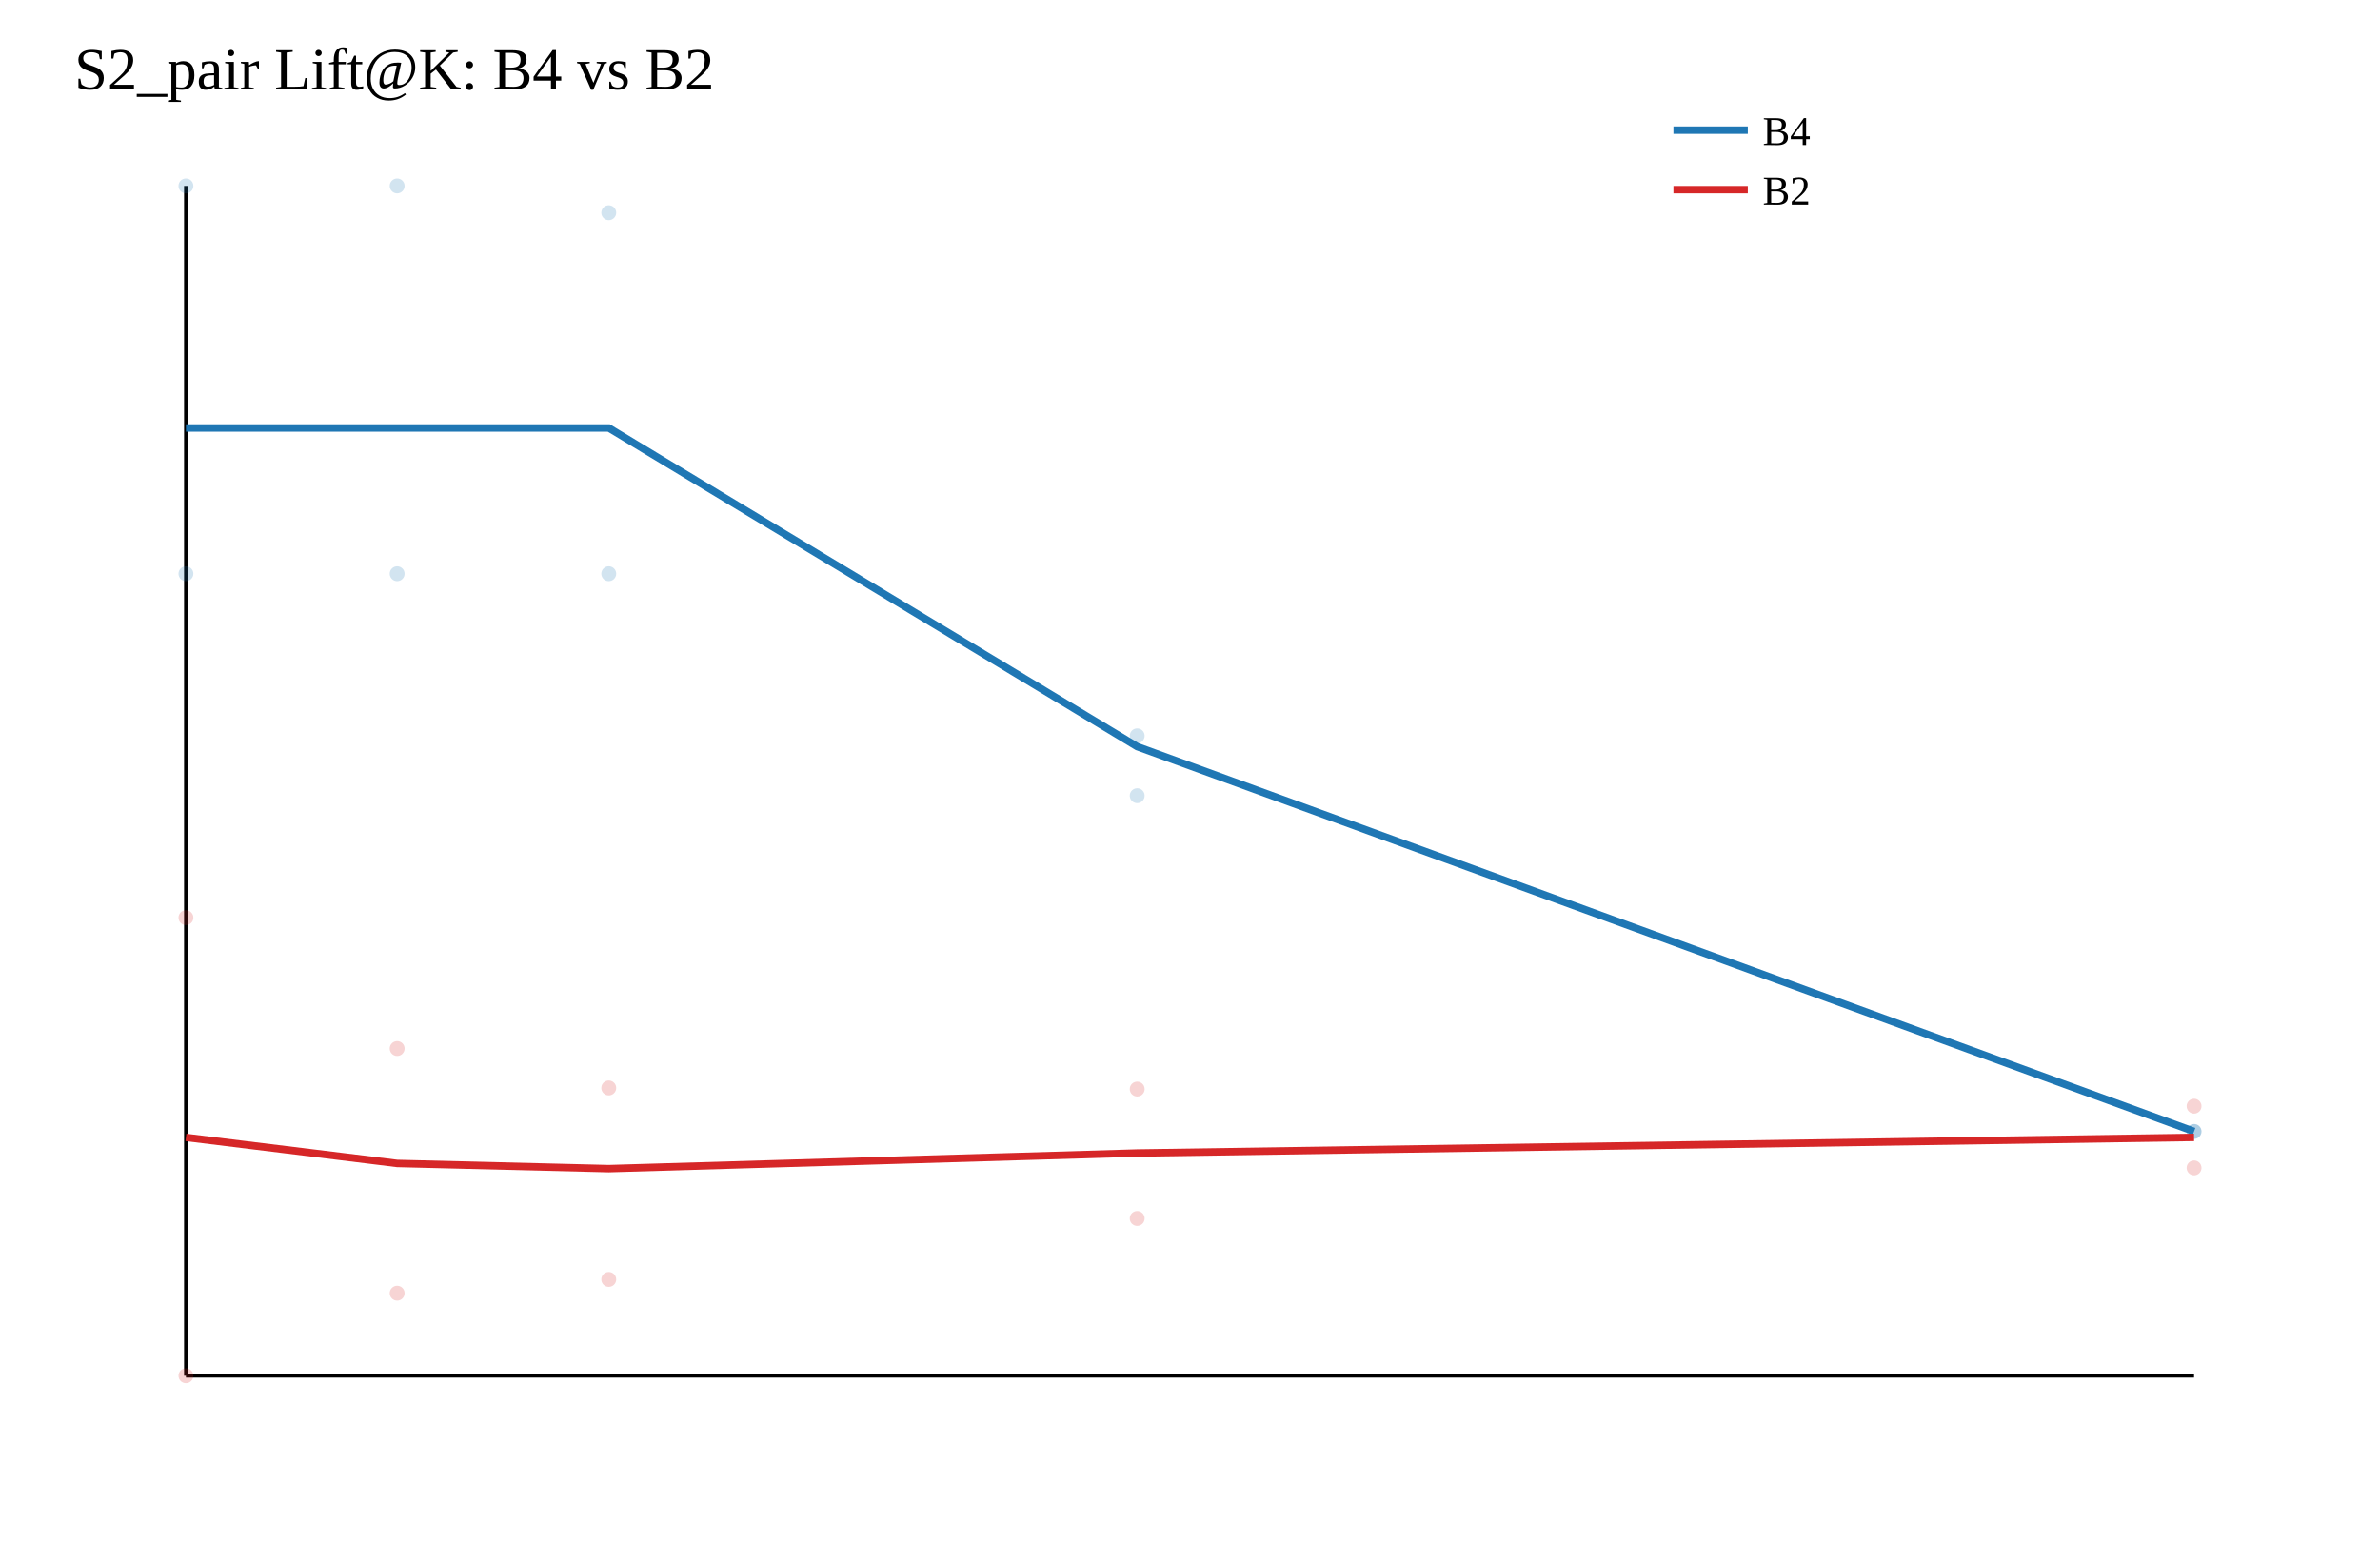
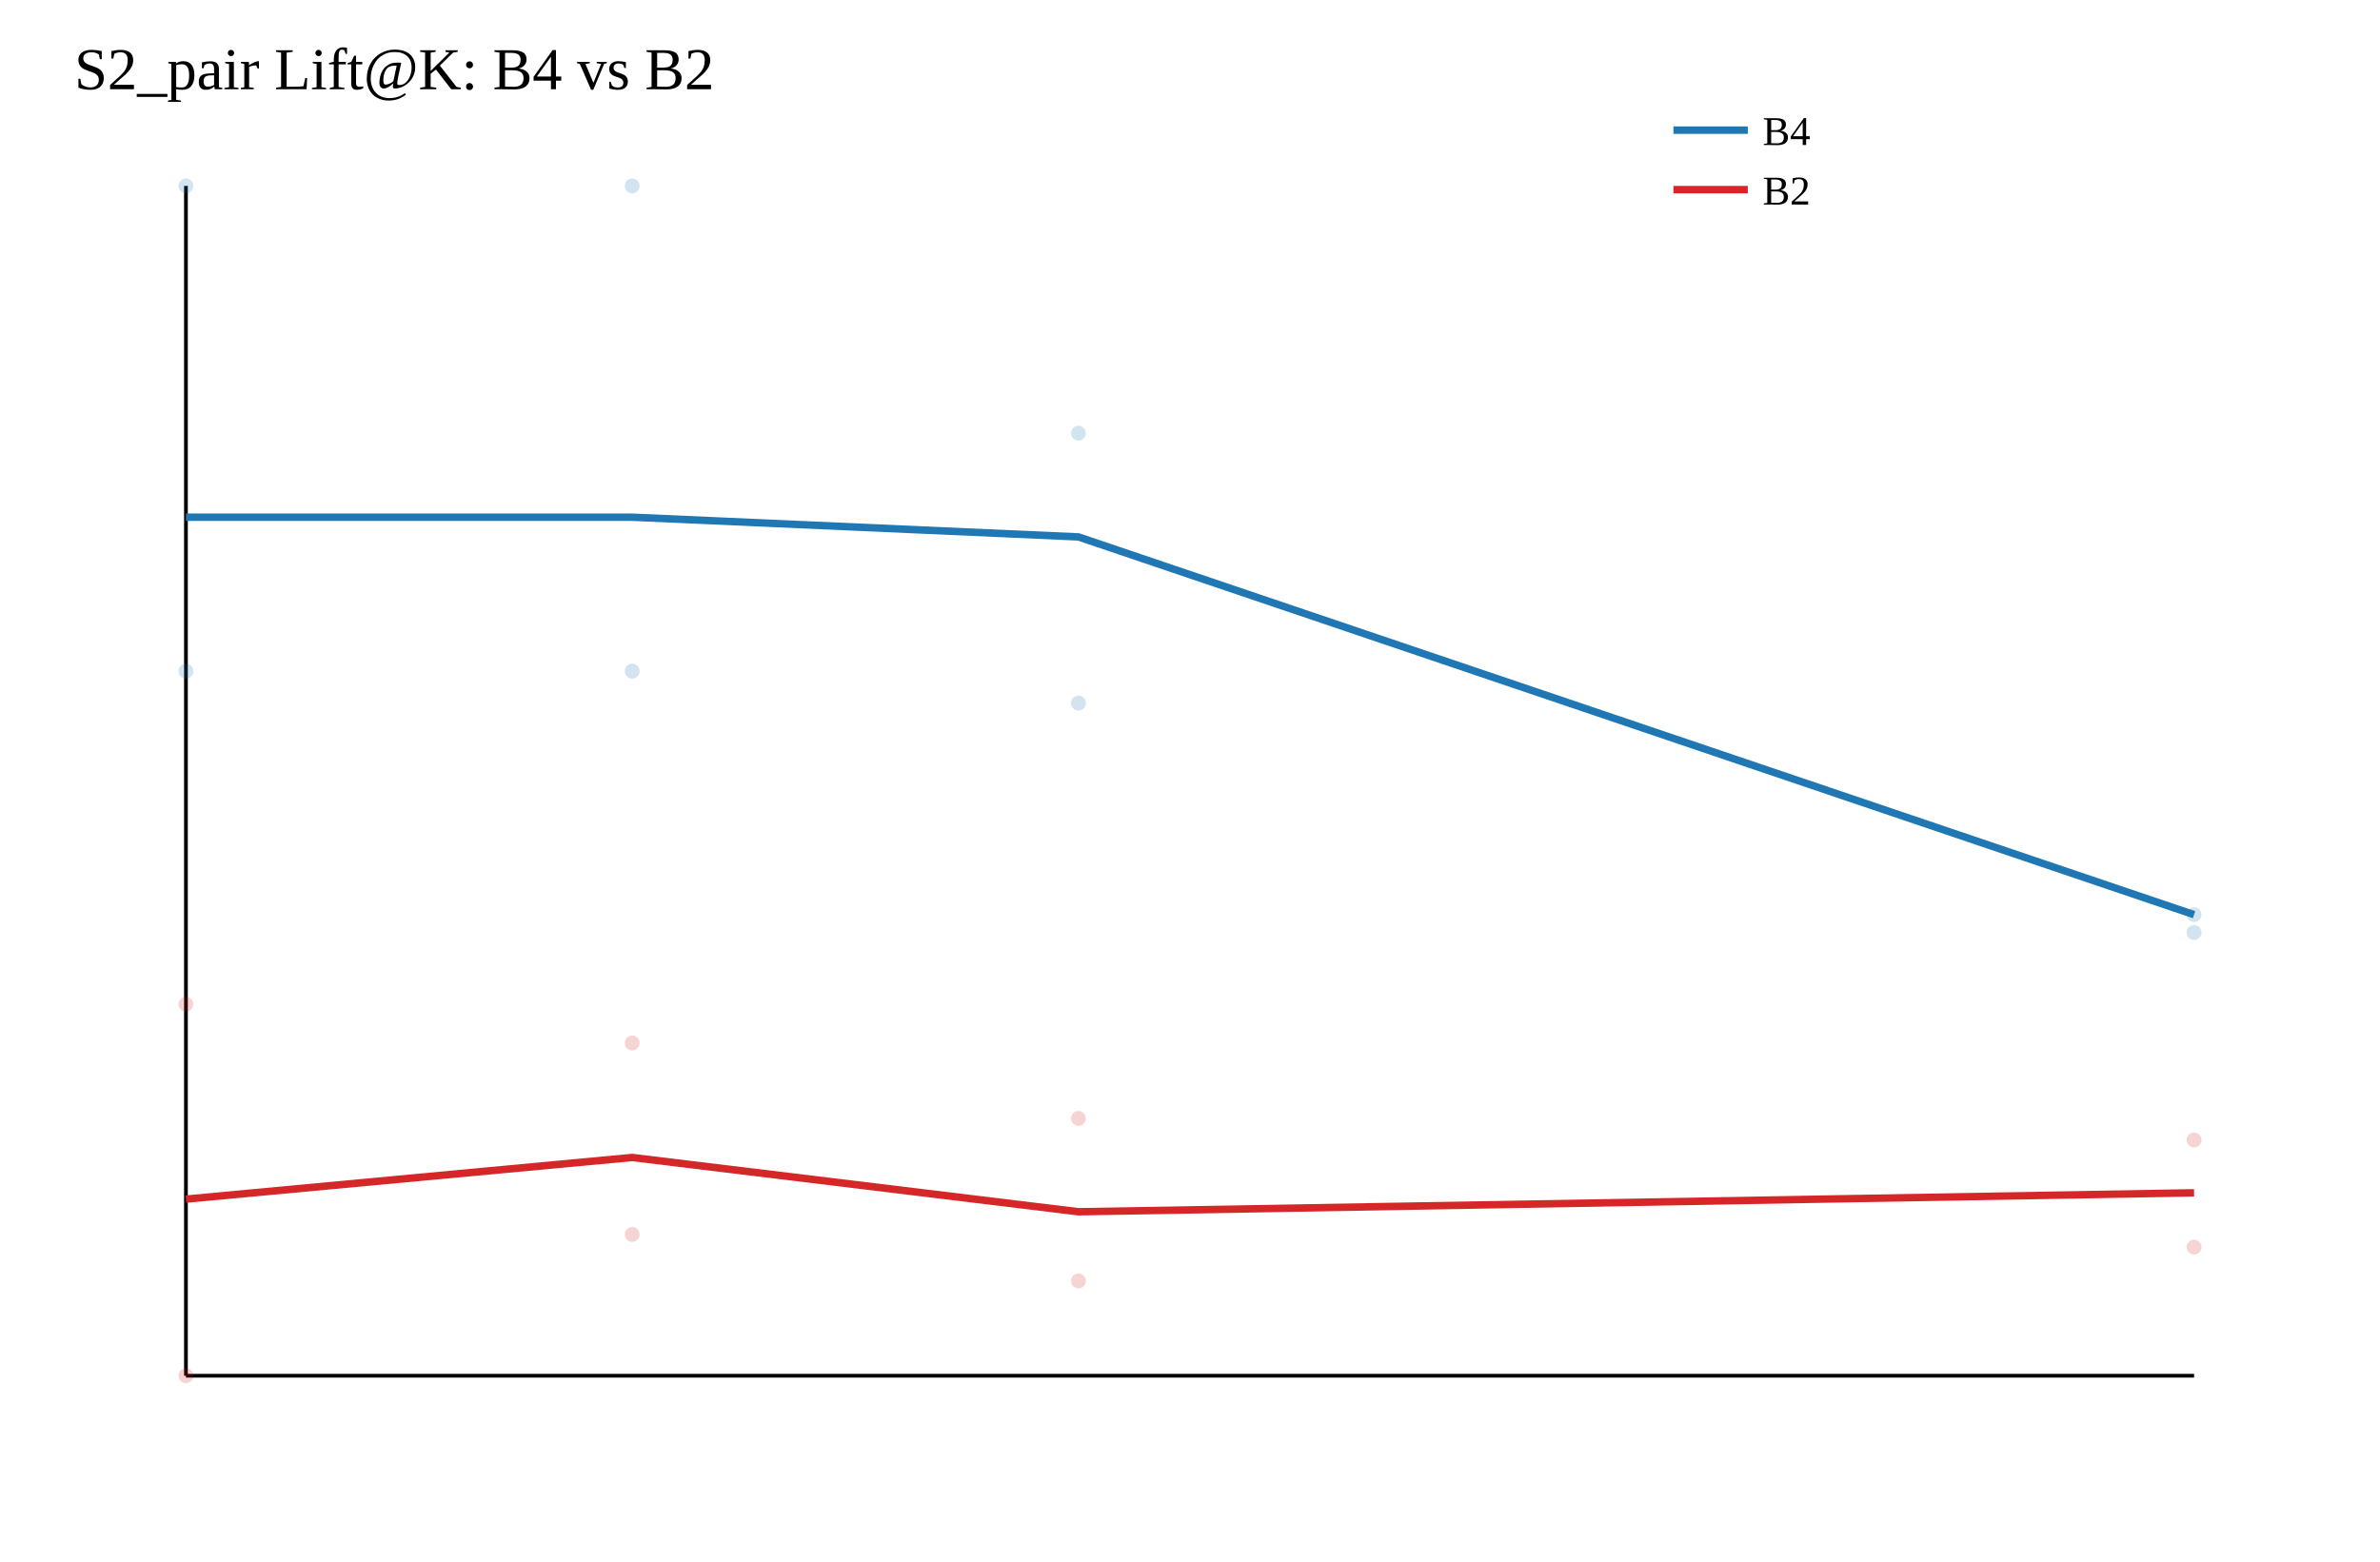
<svg xmlns="http://www.w3.org/2000/svg" width="640" height="420">
  <text x="20" y="24" font-size="16">S2_pair Lift@K: B4 vs B2</text>
  <line x1="50" y1="370" x2="590" y2="370" stroke="black" />
  <line x1="50" y1="370" x2="50" y2="50" stroke="black" />
-   <circle cx="50.0" cy="154.3" r="2" fill="#1f77b4" opacity="0.2" />
-   <circle cx="106.8" cy="154.3" r="2" fill="#1f77b4" opacity="0.2" />
-   <circle cx="163.7" cy="154.3" r="2" fill="#1f77b4" opacity="0.2" />
-   <circle cx="305.8" cy="214.0" r="2" fill="#1f77b4" opacity="0.2" />
-   <circle cx="590.0" cy="304.3" r="2" fill="#1f77b4" opacity="0.2" />
+   <circle cx="50.0" cy="180.5" r="2" fill="#1f77b4" opacity="0.2" />
+   <circle cx="170.0" cy="180.5" r="2" fill="#1f77b4" opacity="0.2" />
+   <circle cx="290.0" cy="189.1" r="2" fill="#1f77b4" opacity="0.2" />
+   <circle cx="590.0" cy="250.8" r="2" fill="#1f77b4" opacity="0.2" />
  <circle cx="50.0" cy="50.0" r="2" fill="#1f77b4" opacity="0.2" />
-   <circle cx="106.8" cy="50.0" r="2" fill="#1f77b4" opacity="0.2" />
-   <circle cx="163.7" cy="57.2" r="2" fill="#1f77b4" opacity="0.2" />
-   <circle cx="305.8" cy="197.9" r="2" fill="#1f77b4" opacity="0.2" />
-   <circle cx="590.0" cy="304.3" r="2" fill="#1f77b4" opacity="0.2" />
+   <circle cx="170.0" cy="50.0" r="2" fill="#1f77b4" opacity="0.2" />
+   <circle cx="290.0" cy="116.5" r="2" fill="#1f77b4" opacity="0.2" />
+   <circle cx="590.0" cy="246.0" r="2" fill="#1f77b4" opacity="0.2" />
  <circle cx="50.0" cy="370.0" r="2" fill="#d62728" opacity="0.2" />
-   <circle cx="106.8" cy="347.8" r="2" fill="#d62728" opacity="0.2" />
-   <circle cx="163.7" cy="344.1" r="2" fill="#d62728" opacity="0.2" />
-   <circle cx="305.8" cy="327.7" r="2" fill="#d62728" opacity="0.2" />
-   <circle cx="590.0" cy="314.1" r="2" fill="#d62728" opacity="0.2" />
-   <circle cx="50.0" cy="246.8" r="2" fill="#d62728" opacity="0.2" />
-   <circle cx="106.8" cy="282.0" r="2" fill="#d62728" opacity="0.2" />
-   <circle cx="163.7" cy="292.6" r="2" fill="#d62728" opacity="0.2" />
-   <circle cx="305.8" cy="292.9" r="2" fill="#d62728" opacity="0.2" />
-   <circle cx="590.0" cy="297.5" r="2" fill="#d62728" opacity="0.2" />
-   <polyline fill="none" stroke="#1f77b4" stroke-width="2" points="50.0,115.1 106.8,115.1 163.7,115.1 305.8,200.8 590.0,304.3" />
+   <circle cx="170.0" cy="332.0" r="2" fill="#d62728" opacity="0.2" />
+   <circle cx="290.0" cy="344.5" r="2" fill="#d62728" opacity="0.2" />
+   <circle cx="590.0" cy="335.4" r="2" fill="#d62728" opacity="0.2" />
+   <circle cx="50.0" cy="270.1" r="2" fill="#d62728" opacity="0.2" />
+   <circle cx="170.0" cy="280.5" r="2" fill="#d62728" opacity="0.2" />
+   <circle cx="290.0" cy="300.8" r="2" fill="#d62728" opacity="0.2" />
+   <circle cx="590.0" cy="306.6" r="2" fill="#d62728" opacity="0.2" />
+   <polyline fill="none" stroke="#1f77b4" stroke-width="2" points="50.0,139.1 170.0,139.1 290.0,144.4 590.0,246.0" />
  <line x1="450" y1="35" x2="470" y2="35" stroke="#1f77b4" stroke-width="2" />
  <text x="474" y="39" font-size="11">B4</text>
-   <polyline fill="none" stroke="#d62728" stroke-width="2" points="50.0,305.9 106.8,312.9 163.7,314.3 305.8,310.1 590.0,305.9" />
+   <polyline fill="none" stroke="#d62728" stroke-width="2" points="50.0,322.5 170.0,311.3 290.0,325.9 590.0,320.8" />
  <line x1="450" y1="51" x2="470" y2="51" stroke="#d62728" stroke-width="2" />
  <text x="474" y="55" font-size="11">B2</text>
</svg>
